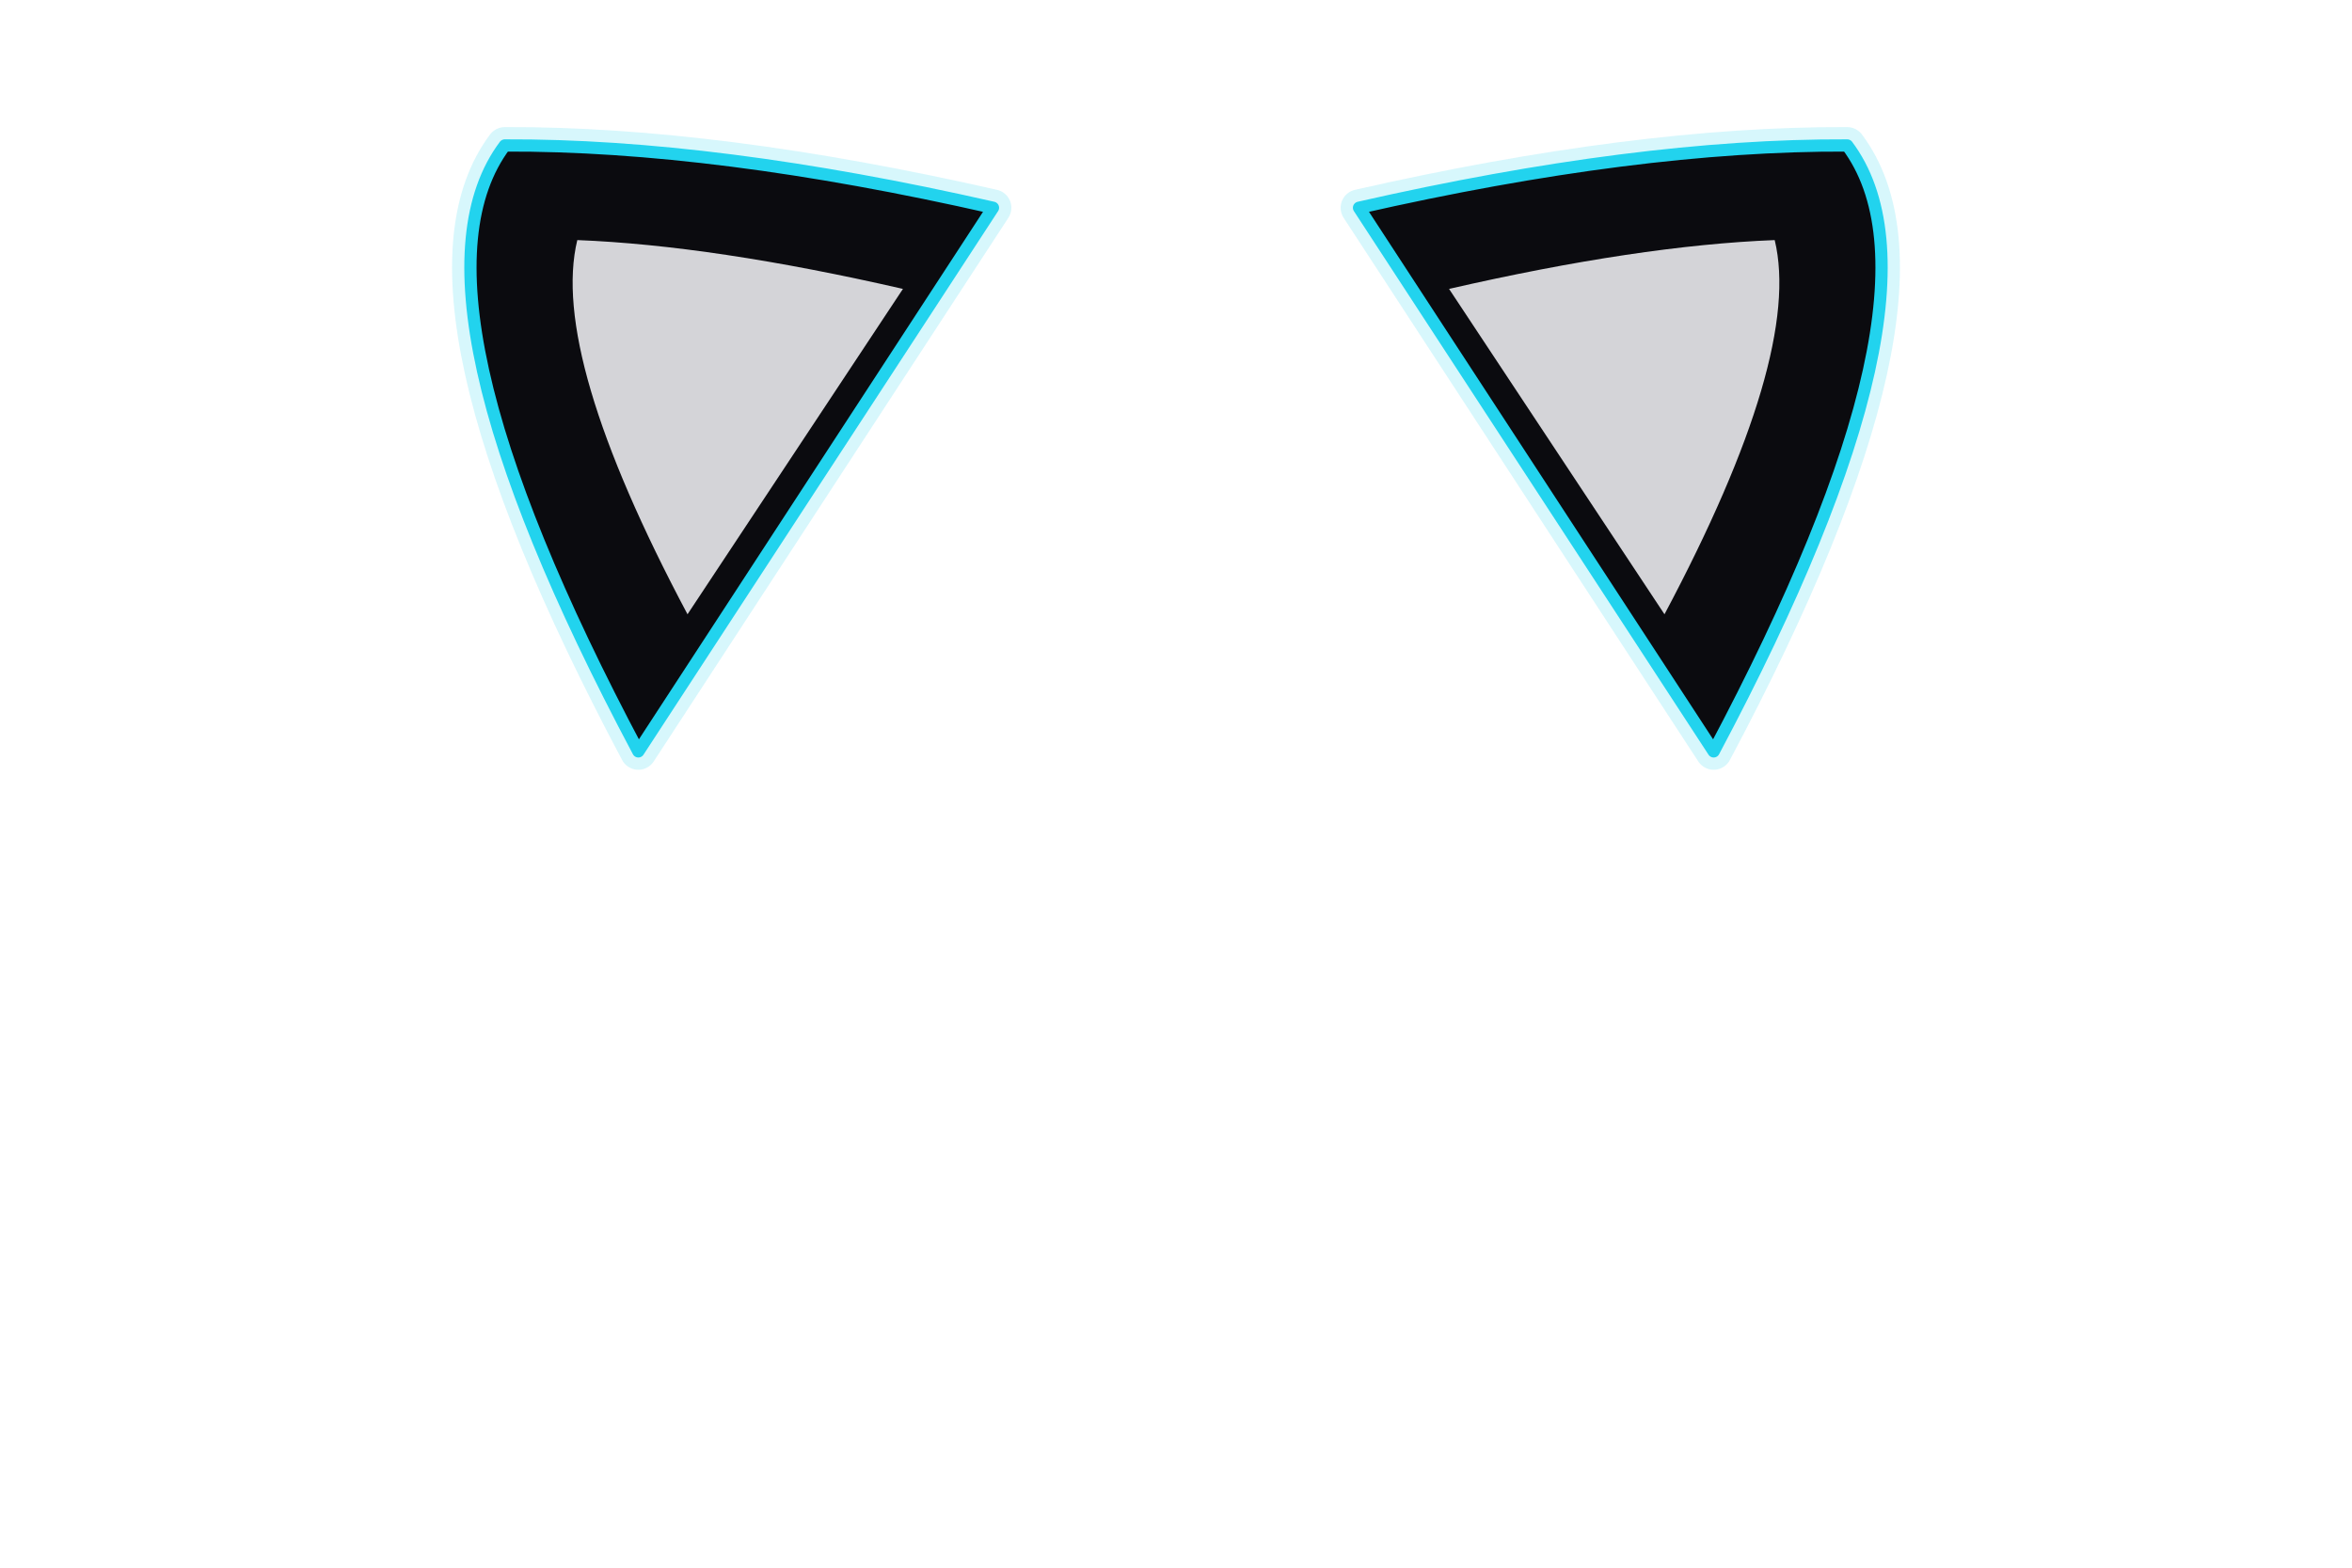
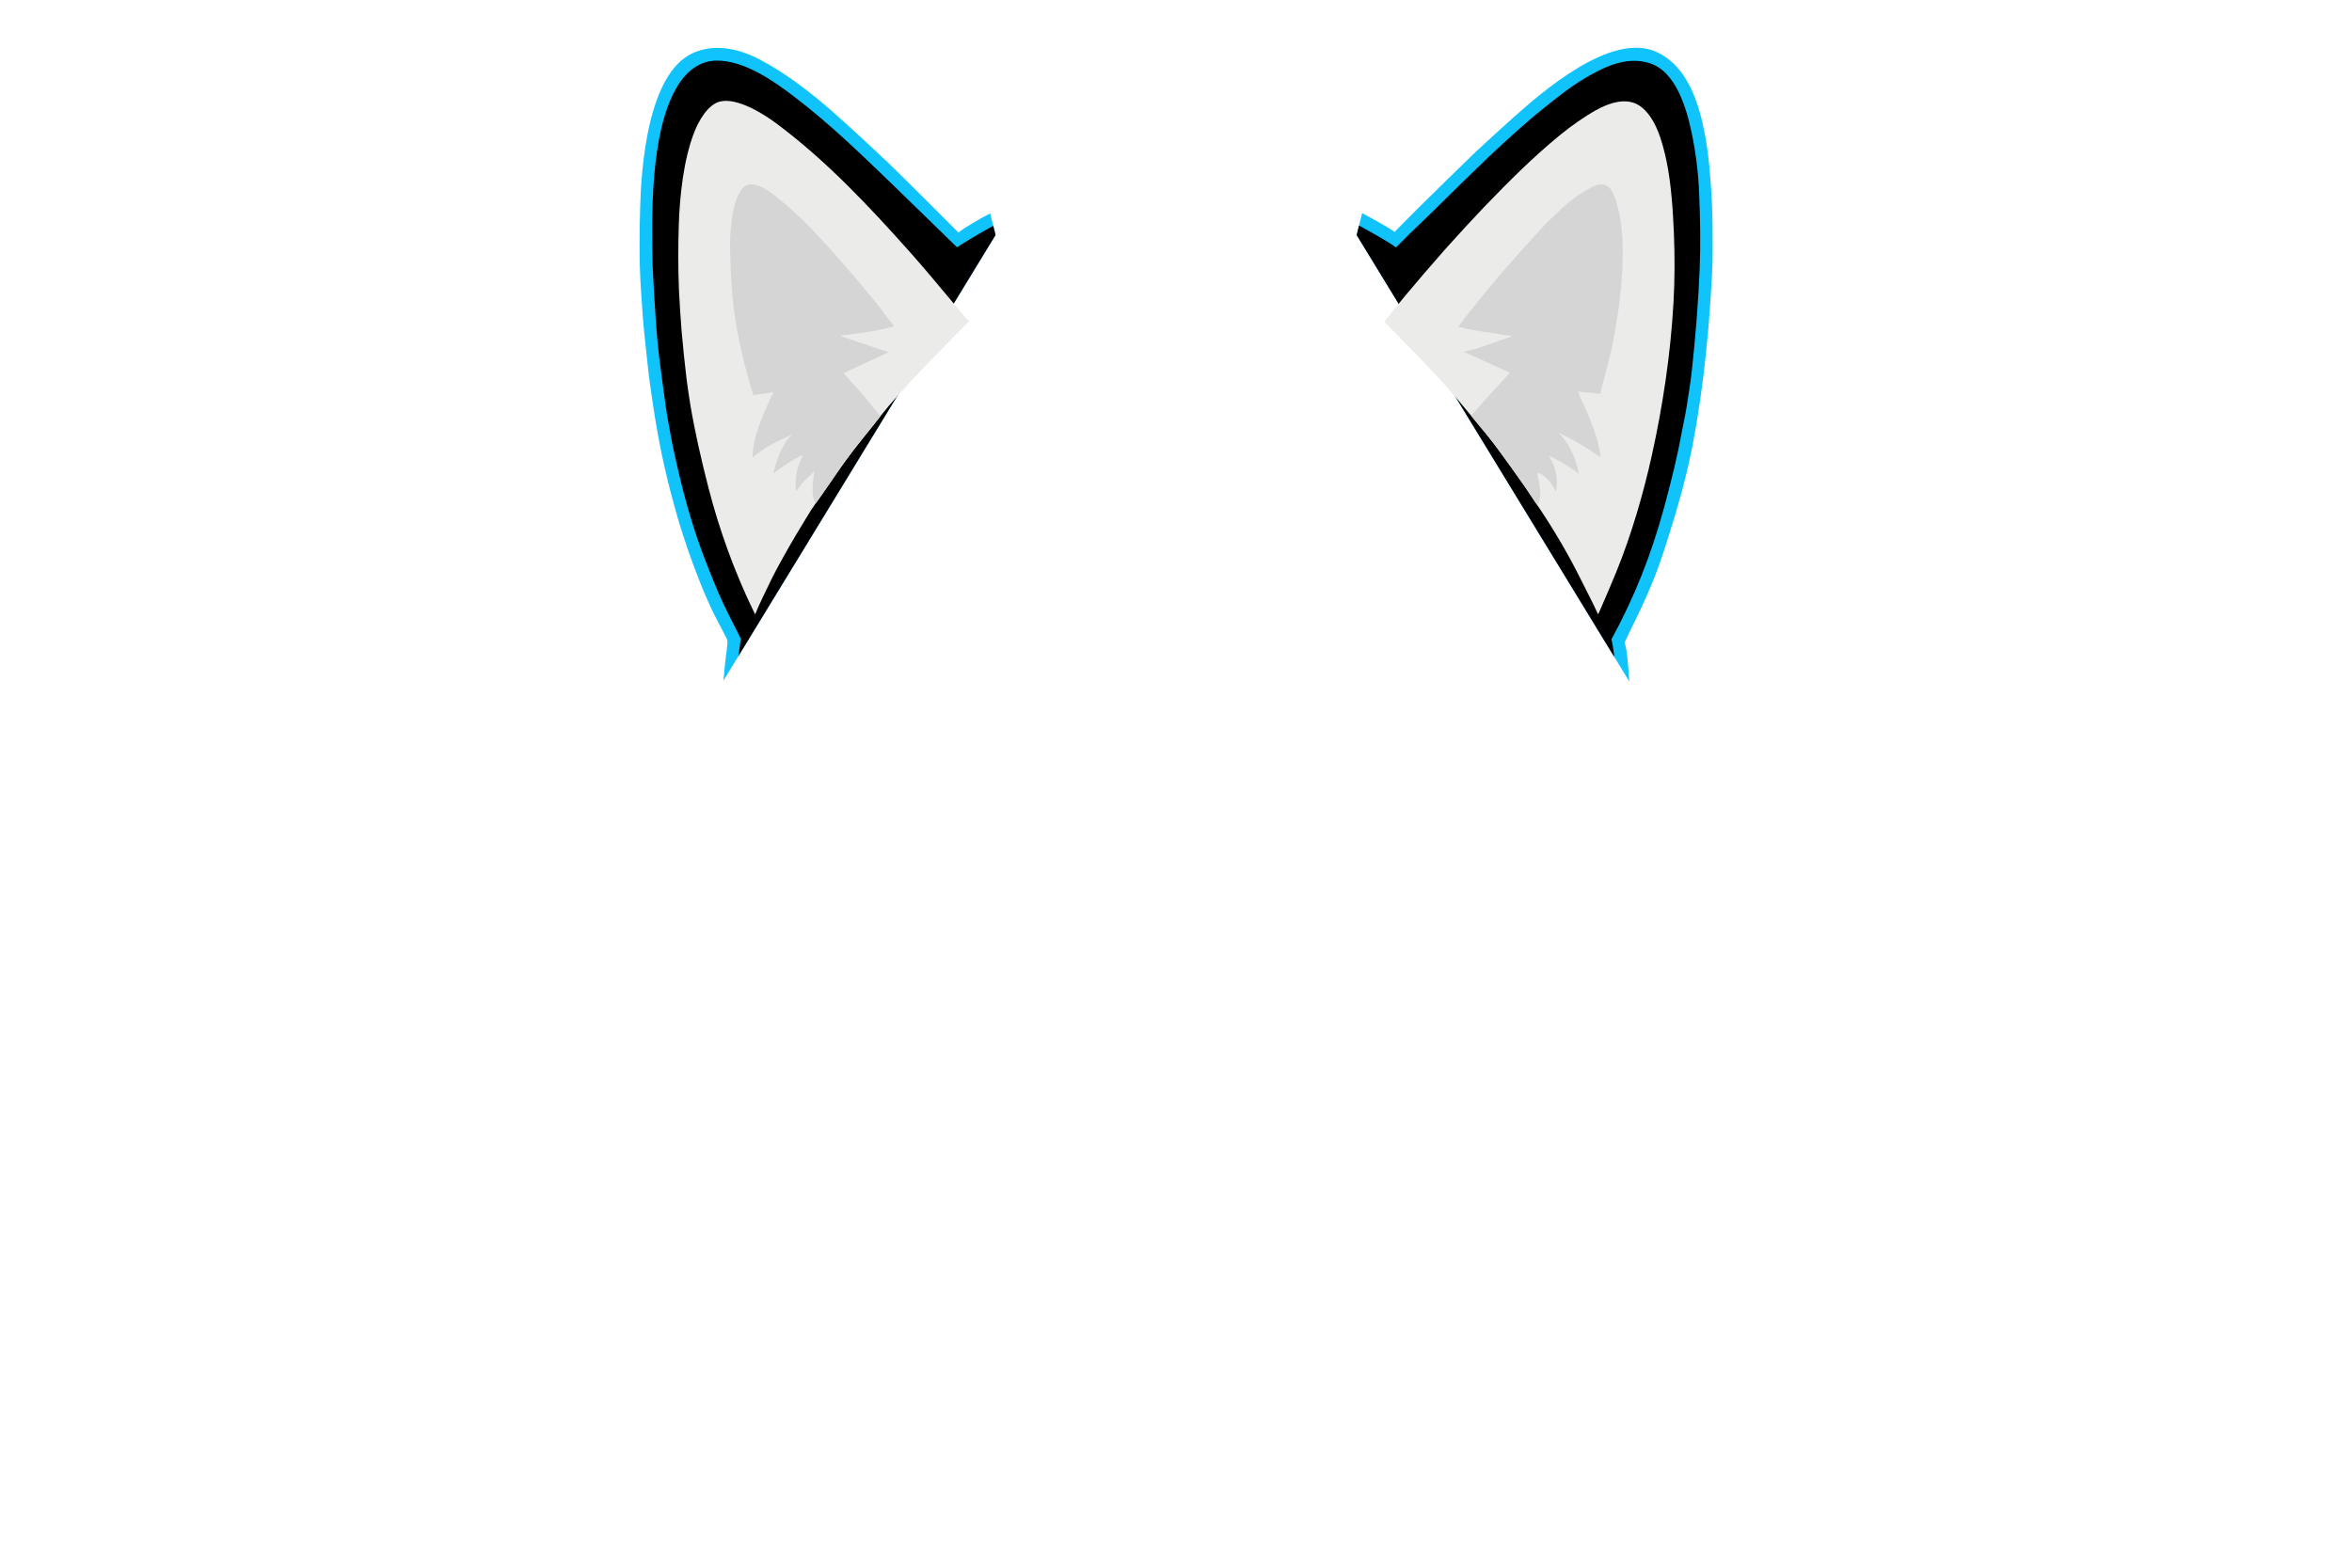
<svg xmlns="http://www.w3.org/2000/svg" viewBox="0 0 480 320" width="480" height="320">
-   <g transform="rotate(-28 160 90)">
-     <path d="M104,132 Q104,26 138,10 Q176,30 220,68 Z" fill="none" stroke="#22d3ee" stroke-opacity=".18" stroke-width="7.5" stroke-linejoin="round" />
-     <path d="M104,132 Q104,26 138,10 Q176,30 220,68 Z" fill="#0b0b0f" stroke="#22d3ee" stroke-width="2.5" stroke-linejoin="round" />
-     <path d="M126,112 Q126,52 142,34 Q166,48 196,74 Z" fill="#d4d4d8" />
-   </g>
-   <g transform="rotate(28 320 90)">
-     <path d="M376,132 Q376,26 342,10 Q304,30 260,68 Z" fill="none" stroke="#22d3ee" stroke-opacity=".18" stroke-width="7.5" stroke-linejoin="round" />
-     <path d="M376,132 Q376,26 342,10 Q304,30 260,68 Z" fill="#0b0b0f" stroke="#22d3ee" stroke-width="2.5" stroke-linejoin="round" />
-     <path d="M354,112 Q354,52 338,34 Q314,48 284,74 Z" fill="#d4d4d8" />
+   <defs>
+     <clipPath id="eaE">
+       <path d="M80,60 L445,60 L445,268 L232,478 L80,478 Z" />
+     </clipPath>
+     <clipPath id="eaD">
+       <path d="M944,60 L579,60 L579,268 L792,478 L944,478 Z" />
+     </clipPath>
+   </defs>
+   <g transform="translate(55.7 -39.9) scale(0.36)">
+     <g transform="rotate(-14 330 400)">
+       <g clip-path="url(#eaE)">
+         <path fill="#11c3fb" d="M599.434 261.082c3.09-5.109 6.023-10.317 9.153-15.406 7.849-12.761 15.591-25.601 23.562-38.286l1.216-1.906c4.976-7.689 10.085-15.29 15.201-22.887l.654-.964c11.96-17.436 41.733-60.616 69.553-55.488 19.08 3.517 30.415 22.307 37.908 38.556 5.092 11.043 8.873 22.645 12.538 34.222l.384 1.271a435 435 0 0 1 3.622 12.818l.118.458c2.305 9.095 4.757 18.161 6.524 27.375 1.682 8.763 3.301 17.509 4.74 26.316.211 1.293.416 2.586.632 3.877l.159.966c3.001 19.126 4.856 34.1 6.403 53.077l.108 1.645c.243 4.741.725 9.465.889 14.216.148 4.306.267 8.614.299 12.923.123 16.397-.766 31.74-1.921 47.934-1.183 16.599-4.444 32.978-8.037 49.226-.32 1.446-.486 2.951-.857 4.378.744 1.391 1.472 2.598 2.078 4.082 1.91 4.674 3.537 9.534 5.097 14.335 4.278 13.165 8.067 26.486 11.303 39.944.151.627.32 1.25.458 1.88 2.865 13.087 6.048 26.11 8.608 39.264.113.582.252 1.158.377 1.737l.192.939c2.851 14.412 5.719 28.83 8.127 43.322.075.453.161.904.242 1.355l.098.555c.895 5.869 1.794 11.736 2.562 17.623l.056.47c.631 5.713 1.289 11.423 1.762 17.152 1.907 23.129.269 43.836-6.331 65.661-3.77 12.466-11.283 27.822-18.441 38.685-3.336 5.061-6.112 7.191-7.164 12.786-1.186 6.306-2.046 12.651-3.341 18.941-.055.265-.101.531-.152.797l-.145.704c-2.49 11.82-5.909 23.425-9.755 34.876-2.978 8.866-7.759 20.689-12.781 28.122.717.862 1.447 1.714 2.154 2.584 7.366 9.061 13.355 23.846 14.968 35.457 2.284 16.445 1.03 29.861-4.371 45.504-.139.404-.308.794-.462 1.193.479.364.99.683 1.471 1.045 2.35 1.772 4.137 4.184 5.907 6.536 2.671 3.548 5.218 7.186 7.794 10.803l.663.946c5.672 8.246 11.061 16.696 15.879 25.469 9.691 17.645 19.072 35.49 27.091 53.95.268.62.514 1.25.75 1.88H187.522c.279-.71.566-1.41.865-2.11 3.69-8.66 7.376-17.31 11.557-25.737 6.581-13.261 13.384-25.392 21.103-38.202 6.749-11.2 16.674-24.725 25.486-34.217-3.908-9.406-5.807-23.747-5.587-33.549.048-2.116.144-4.23.234-6.345.704-16.468 7.045-32.78 18.225-44.893-.971-1.92-2.185-3.706-3.176-5.616-10.296-19.862-16.604-43.416-20.817-65.097l-.215-1.175c-.689-4.03-1.25-8.064-1.885-12.101l-.074-.469c-.733-4.202-3.136-6.266-5.625-9.812-3.878-5.527-7.103-11.482-10.27-17.445-4.893-9.211-8.665-18.998-11.568-29.016-5.181-17.874-6.119-36.755-5.121-55.338.557-10.385 1.867-20.714 3.298-31.015l.072-.47c1.397-8.863 2.88-17.711 4.41-26.552l.175-.94c1.964-10.476 4.085-20.919 6.187-31.368l.227-1.057c3.364-15.131 6.623-30.299 10.335-45.349.842-3.413 1.65-6.834 2.584-10.222 3.676-13.325 8.295-26.372 13.305-39.255l.257-.694c.501-1.375.374-2.216.059-3.638-.964-4.365-2.102-8.689-3.109-13.045-2.79-12.075-4.671-27.586-5.79-39.706l-.099-1.175c-.41-5.834-.942-11.661-1.159-17.505a659 659 0 0 1-.403-17.388c-.075-7 .171-18.71.517-25.377.271-5.213.676-10.418 1.04-15.625l.117-1.41a1055 1055 0 0 1 2.285-22.792l.057-.47c.902-7.066 1.937-14.114 2.889-21.173 1.24-9.201 2.959-18.327 4.59-27.466 2.696-15.11 6.757-30.658 10.888-45.432 5.778-20.663 22.199-72.27 50.079-77.373 13.41-2.454 25.955 3.898 35.793 12.618 12.925 11.457 24.506 26.314 34.304 40.659 7.516 11.004 14.812 22.154 21.989 33.381l.346.551c9.751 15.738 19.23 31.653 28.765 47.522l.273.443c2.094-1.084 6.418-2.396 8.703-3.12 7.846-2.482 15.932-4.103 23.967-5.882l.823-.173a853 853 0 0 1 18.092-3.318c7.338-1.273 18.627-2.594 25.611-2.832 9.48-.323 18.984-.175 28.432.661l.587.057c5.019.573 10.028 1.028 15.038 1.718l.705.099c.353.045.706.089 1.057.147 15.067 2.481 33.426 6.403 48.056 10.96 1.16.361 2.331.69 3.428 1.21" />
+         <path d="M249.509 455.244c-1.423-6.914-3.192-13.753-4.589-20.672-1.914-9.473-3.151-19.07-4.345-28.661-2.051-16.488-2.719-34.078-2.446-50.871.121-7.424.259-15.038.782-22.44.357-5.055.566-10.123 1.124-15.16 1.08-9.73 2.071-19.471 3.287-29.185.681-5.445 1.576-10.861 2.459-16.277l.177-1.057c1.893-10.873 3.959-21.715 6.093-32.542.07-.355.158-.707.238-1.059 6.139-26.898 16.555-72.364 37.242-93.944 6.95-7.251 16.024-12.137 26.268-9.527 15.197 3.871 28.331 18.979 37.703 30.76 15.699 19.735 27.293 38.417 40.496 59.45 9.471 15.087 18.689 30.327 28.147 45.42.729-.31 1.473-.58 2.226-.824 31.65-10.244 64.85-16.739 98.085-15.301 11.97.518 24.909 2.365 36.42 4.465l.588.115c7.849 1.596 15.657 3.395 23.377 5.528 6.313 1.744 13.483 3.58 19.547 5.928.616-1.001 1.207-2.015 1.8-3.029 4.78-8.166 9.998-16.047 14.902-24.132 7.32-12.068 14.706-24.068 22.247-36l.858-1.336c7.214-11.093 14.497-22.159 22.548-32.66 5.687-7.417 11.328-14.917 17.971-21.491 9.194-9.097 19.677-18.03 33.358-17.511 16.221.615 27.271 20.406 33.213 32.657a206 206 0 0 1 12.327 31.957c4.035 13.779 7.801 27.647 10.707 41.707 3.9 18.87 7.029 37.891 9.65 56.981.959 6.981 1.474 14.013 2.131 21.029.435 4.645.455 9.328.767 13.981.904 13.486.903 27.017.697 40.532l-.05 2.937c-.574 28.495-3.934 53.534-10.897 80.49 1.096 2.133 2.1 4.314 2.958 6.553 5.272 13.761 9.974 27.765 13.484 42.088 3.275 13.36 6.368 26.764 9.391 40.184l.178.804c.172.796.354 1.592.518 2.39 2.626 12.748 5.436 25.474 7.875 38.26l.13.705a842 842 0 0 1 1.877 11.043l.165 1.058c1.333 8.761 2.611 17.529 3.76 26.316 1.318 10.084 1.871 20.259 1.834 30.429-.027 7.387-.444 14.078-1.213 21.382-2.068 19.629-8.931 38.494-19.136 55.345-2.912 4.809-6.15 9.414-9.093 14.205-1.315 2.14-2.367 4.461-2.812 6.933-.808 4.495-1.465 9.014-2.263 13.511-3.394 19.149-10.216 43.282-18.825 60.277-2.361 4.662-7.224 14.975-10.528 18.815-2.871 3.336-7.506 7.244-10.995 9.973-19.869 15.542-39.447 26.35-62.968 35.992l-1.77.709a524 524 0 0 1-13.236 4.987c-7.557 2.737-15.33 4.844-23.049 7.066-.701.202-1.028.374-1.726.182-.159.456-.549.535-.987.687-9.092 3.157-19.508 4.962-28.853 6.64l-.525.088c-11.405 1.9-22.85 3.537-34.306 5.099-4.542.619-11.859 1.291-15.93 1.416-2.842-2.318-9.202-9.162-11.991-11.781a512 512 0 0 1-14.277-13.909c-.778-.79-1.551-1.572-2.353-2.338-10.973-10.478-25.189-10.937-36.382-.505a55 55 0 0 0-1.714 1.67c-5.198 5.299-10.143 10.842-15.331 16.151-2.825 2.892-5.781 5.654-8.744 8.404a25 25 0 0 1-2.092 1.758c-2.656.15-5.32-.009-7.966-.287-20.857-2.188-40.898-4.655-61.39-9.305-2.196-.498-8.732-1.968-10.551-3.047-1.416-.239-2.809-.589-4.19-.983-8.045-2.295-15.967-5-23.849-7.805-15.044-5.354-29.62-11.993-43.645-19.626-12.358-6.726-24.347-14.979-35.165-23.897-4.577-3.773-8.706-6.872-11.453-12.237-5.85-11.43-11.529-23.17-15.426-35.427-2.774-8.723-5.32-17.626-7.367-26.549-1.047-4.562-2.094-9.129-2.867-13.745-.725-4.336-1.272-8.699-1.954-13.042-.343-2.186-.728-3.397-2.085-5.167-1.151-1.502-2.351-2.965-3.468-4.492-5.938-8.113-10.706-17.145-14.835-26.291-7.375-16.336-11.042-34.045-11.715-51.928-.468-12.428-.264-24.91 1.332-37.243 1.555-12.02 3.326-24.015 5.531-35.933 2.819-15.242 5.962-30.421 9.156-45.589l.204-.953c2.714-12.319 5.426-24.639 8.434-36.89 3.18-12.948 6.712-25.836 11.429-38.307 1.792-4.738 3.79-9.395 5.661-14.102" />
+       </g>
+       <path fill="#ebebea" d="M260.724 443.728a137 137 0 0 1-.555-2.572c-5.009-24.084-7.583-49.061-7.752-73.663-.109-15.91.181-31.833 1.386-47.698l.087-.991c.446-4.66.822-9.328 1.402-13.973 1.123-9.014 2.422-18.006 3.837-26.979l.235-1.41c1.163-6.74 2.344-13.478 3.665-20.189l.258-1.285c2.44-11.887 5.395-23.666 8.683-35.347 4.563-16.206 11.662-35.694 21.299-49.374 3.815-5.415 11.297-13.642 18.654-13.49 9.95.205 21.973 12.65 27.733 19.676 22.429 27.357 39.785 58.46 56.219 89.788 5.261 10.028 10.162 20.241 15.125 30.42 2.448 5.02 4.846 10.275 7.544 15.154-.691.461-1.375.906-2.082 1.342-11.508 7.094-23.104 14.026-34.493 21.315l-.707.459c-8.233 5.395-16.478 10.793-24.27 16.807-.266.237-.543.46-.822.68-8.389 6.609-17.125 12.783-25.26 19.701-7.158 6.088-14.042 12.495-21.246 18.529q-.316.264-.636.523c-2.057 1.716-3.994 3.624-5.906 5.492-6.429 6.279-12.787 12.698-18.92 19.266-3.444 3.687-6.881 7.387-10.109 11.264-4.397 5.281-9.33 10.969-13.369 16.555" />
+       <path fill="#d6d5d5" d="M289.766 322.811c-.264-6.291-.525-12.581-.578-18.877-.036-4.356.202-8.69.325-13.041.498-17.607 3.572-33.895 7.422-51.111 1.906-8.528 7.692-27.483 15.659-32.439 5.86-3.644 13.077 4.335 16.42 8.687 5.5 7.161 10.67 14.679 15.13 22.534 8.57 15.092 16.453 30.565 23.937 46.223 3.06 6.401 5.747 12.972 8.522 19.501-10.399.399-20.752-1.106-31.096-2.249l24.587 15.768-27.639 5.316c2.302 4.467 4.696 8.885 7.006 13.348 2.232 4.312 4.15 8.778 6.226 13.168.352.743.758 1.466 1.305 2.079-.266.237-.543.46-.822.68-8.389 6.609-17.125 12.783-25.26 19.701-7.158 6.088-14.042 12.495-21.246 18.529q-.316.264-.636.523c-1.198-5.979 1.735-12.509 3.823-17.972-2.659 1.504-5.357 2.846-7.862 4.612-1.689 1.19-3.181 2.651-4.839 3.802.404-3.474 1.073-5.958 2.574-9.494 1.514-3.569 3.789-6.404 5.962-9.559-5.808 1.244-12.994 3.59-18.698 6.173 2.717-5.025 7.984-13.699 12.794-16.93.961-.645 1.948-1.251 2.911-1.893-2.833.448-5.648 1.065-8.455 1.651-6.278 1.313-10.497 2.779-16.35 5.511 2.386-10.335 10.461-20.482 16.756-28.71a46 46 0 0 1 3.749-4.311z" />
+     </g>
+     <g transform="rotate(14 694 400)">
+       <g clip-path="url(#eaD)">
+         <path fill="#11c3fb" d="M599.434 261.082c3.09-5.109 6.023-10.317 9.153-15.406 7.849-12.761 15.591-25.601 23.562-38.286l1.216-1.906c4.976-7.689 10.085-15.29 15.201-22.887l.654-.964c11.96-17.436 41.733-60.616 69.553-55.488 19.08 3.517 30.415 22.307 37.908 38.556 5.092 11.043 8.873 22.645 12.538 34.222l.384 1.271a435 435 0 0 1 3.622 12.818l.118.458c2.305 9.095 4.757 18.161 6.524 27.375 1.682 8.763 3.301 17.509 4.74 26.316.211 1.293.416 2.586.632 3.877l.159.966c3.001 19.126 4.856 34.1 6.403 53.077l.108 1.645c.243 4.741.725 9.465.889 14.216.148 4.306.267 8.614.299 12.923.123 16.397-.766 31.74-1.921 47.934-1.183 16.599-4.444 32.978-8.037 49.226-.32 1.446-.486 2.951-.857 4.378.744 1.391 1.472 2.598 2.078 4.082 1.91 4.674 3.537 9.534 5.097 14.335 4.278 13.165 8.067 26.486 11.303 39.944.151.627.32 1.25.458 1.88 2.865 13.087 6.048 26.11 8.608 39.264.113.582.252 1.158.377 1.737l.192.939c2.851 14.412 5.719 28.83 8.127 43.322.075.453.161.904.242 1.355l.098.555c.895 5.869 1.794 11.736 2.562 17.623l.056.47c.631 5.713 1.289 11.423 1.762 17.152 1.907 23.129.269 43.836-6.331 65.661-3.77 12.466-11.283 27.822-18.441 38.685-3.336 5.061-6.112 7.191-7.164 12.786-1.186 6.306-2.046 12.651-3.341 18.941-.055.265-.101.531-.152.797l-.145.704c-2.49 11.82-5.909 23.425-9.755 34.876-2.978 8.866-7.759 20.689-12.781 28.122.717.862 1.447 1.714 2.154 2.584 7.366 9.061 13.355 23.846 14.968 35.457 2.284 16.445 1.03 29.861-4.371 45.504-.139.404-.308.794-.462 1.193.479.364.99.683 1.471 1.045 2.35 1.772 4.137 4.184 5.907 6.536 2.671 3.548 5.218 7.186 7.794 10.803l.663.946c5.672 8.246 11.061 16.696 15.879 25.469 9.691 17.645 19.072 35.49 27.091 53.95.268.62.514 1.25.75 1.88H187.522c.279-.71.566-1.41.865-2.11 3.69-8.66 7.376-17.31 11.557-25.737 6.581-13.261 13.384-25.392 21.103-38.202 6.749-11.2 16.674-24.725 25.486-34.217-3.908-9.406-5.807-23.747-5.587-33.549.048-2.116.144-4.23.234-6.345.704-16.468 7.045-32.78 18.225-44.893-.971-1.92-2.185-3.706-3.176-5.616-10.296-19.862-16.604-43.416-20.817-65.097l-.215-1.175c-.689-4.03-1.25-8.064-1.885-12.101l-.074-.469c-.733-4.202-3.136-6.266-5.625-9.812-3.878-5.527-7.103-11.482-10.27-17.445-4.893-9.211-8.665-18.998-11.568-29.016-5.181-17.874-6.119-36.755-5.121-55.338.557-10.385 1.867-20.714 3.298-31.015l.072-.47c1.397-8.863 2.88-17.711 4.41-26.552l.175-.94c1.964-10.476 4.085-20.919 6.187-31.368l.227-1.057c3.364-15.131 6.623-30.299 10.335-45.349.842-3.413 1.65-6.834 2.584-10.222 3.676-13.325 8.295-26.372 13.305-39.255l.257-.694c.501-1.375.374-2.216.059-3.638-.964-4.365-2.102-8.689-3.109-13.045-2.79-12.075-4.671-27.586-5.79-39.706l-.099-1.175c-.41-5.834-.942-11.661-1.159-17.505a659 659 0 0 1-.403-17.388c-.075-7 .171-18.71.517-25.377.271-5.213.676-10.418 1.04-15.625l.117-1.41a1055 1055 0 0 1 2.285-22.792l.057-.47c.902-7.066 1.937-14.114 2.889-21.173 1.24-9.201 2.959-18.327 4.59-27.466 2.696-15.11 6.757-30.658 10.888-45.432 5.778-20.663 22.199-72.27 50.079-77.373 13.41-2.454 25.955 3.898 35.793 12.618 12.925 11.457 24.506 26.314 34.304 40.659 7.516 11.004 14.812 22.154 21.989 33.381l.346.551c9.751 15.738 19.23 31.653 28.765 47.522l.273.443c2.094-1.084 6.418-2.396 8.703-3.12 7.846-2.482 15.932-4.103 23.967-5.882l.823-.173a853 853 0 0 1 18.092-3.318c7.338-1.273 18.627-2.594 25.611-2.832 9.48-.323 18.984-.175 28.432.661l.587.057c5.019.573 10.028 1.028 15.038 1.718l.705.099c.353.045.706.089 1.057.147 15.067 2.481 33.426 6.403 48.056 10.96 1.16.361 2.331.69 3.428 1.21" />
+         <path d="M249.509 455.244c-1.423-6.914-3.192-13.753-4.589-20.672-1.914-9.473-3.151-19.07-4.345-28.661-2.051-16.488-2.719-34.078-2.446-50.871.121-7.424.259-15.038.782-22.44.357-5.055.566-10.123 1.124-15.16 1.08-9.73 2.071-19.471 3.287-29.185.681-5.445 1.576-10.861 2.459-16.277l.177-1.057c1.893-10.873 3.959-21.715 6.093-32.542.07-.355.158-.707.238-1.059 6.139-26.898 16.555-72.364 37.242-93.944 6.95-7.251 16.024-12.137 26.268-9.527 15.197 3.871 28.331 18.979 37.703 30.76 15.699 19.735 27.293 38.417 40.496 59.45 9.471 15.087 18.689 30.327 28.147 45.42.729-.31 1.473-.58 2.226-.824 31.65-10.244 64.85-16.739 98.085-15.301 11.97.518 24.909 2.365 36.42 4.465l.588.115c7.849 1.596 15.657 3.395 23.377 5.528 6.313 1.744 13.483 3.58 19.547 5.928.616-1.001 1.207-2.015 1.8-3.029 4.78-8.166 9.998-16.047 14.902-24.132 7.32-12.068 14.706-24.068 22.247-36l.858-1.336c7.214-11.093 14.497-22.159 22.548-32.66 5.687-7.417 11.328-14.917 17.971-21.491 9.194-9.097 19.677-18.03 33.358-17.511 16.221.615 27.271 20.406 33.213 32.657a206 206 0 0 1 12.327 31.957c4.035 13.779 7.801 27.647 10.707 41.707 3.9 18.87 7.029 37.891 9.65 56.981.959 6.981 1.474 14.013 2.131 21.029.435 4.645.455 9.328.767 13.981.904 13.486.903 27.017.697 40.532l-.05 2.937c-.574 28.495-3.934 53.534-10.897 80.49 1.096 2.133 2.1 4.314 2.958 6.553 5.272 13.761 9.974 27.765 13.484 42.088 3.275 13.36 6.368 26.764 9.391 40.184l.178.804c.172.796.354 1.592.518 2.39 2.626 12.748 5.436 25.474 7.875 38.26l.13.705a842 842 0 0 1 1.877 11.043l.165 1.058c1.333 8.761 2.611 17.529 3.76 26.316 1.318 10.084 1.871 20.259 1.834 30.429-.027 7.387-.444 14.078-1.213 21.382-2.068 19.629-8.931 38.494-19.136 55.345-2.912 4.809-6.15 9.414-9.093 14.205-1.315 2.14-2.367 4.461-2.812 6.933-.808 4.495-1.465 9.014-2.263 13.511-3.394 19.149-10.216 43.282-18.825 60.277-2.361 4.662-7.224 14.975-10.528 18.815-2.871 3.336-7.506 7.244-10.995 9.973-19.869 15.542-39.447 26.35-62.968 35.992l-1.77.709a524 524 0 0 1-13.236 4.987c-7.557 2.737-15.33 4.844-23.049 7.066-.701.202-1.028.374-1.726.182-.159.456-.549.535-.987.687-9.092 3.157-19.508 4.962-28.853 6.64l-.525.088c-11.405 1.9-22.85 3.537-34.306 5.099-4.542.619-11.859 1.291-15.93 1.416-2.842-2.318-9.202-9.162-11.991-11.781a512 512 0 0 1-14.277-13.909c-.778-.79-1.551-1.572-2.353-2.338-10.973-10.478-25.189-10.937-36.382-.505a55 55 0 0 0-1.714 1.67c-5.198 5.299-10.143 10.842-15.331 16.151-2.825 2.892-5.781 5.654-8.744 8.404a25 25 0 0 1-2.092 1.758c-2.656.15-5.32-.009-7.966-.287-20.857-2.188-40.898-4.655-61.39-9.305-2.196-.498-8.732-1.968-10.551-3.047-1.416-.239-2.809-.589-4.19-.983-8.045-2.295-15.967-5-23.849-7.805-15.044-5.354-29.62-11.993-43.645-19.626-12.358-6.726-24.347-14.979-35.165-23.897-4.577-3.773-8.706-6.872-11.453-12.237-5.85-11.43-11.529-23.17-15.426-35.427-2.774-8.723-5.32-17.626-7.367-26.549-1.047-4.562-2.094-9.129-2.867-13.745-.725-4.336-1.272-8.699-1.954-13.042-.343-2.186-.728-3.397-2.085-5.167-1.151-1.502-2.351-2.965-3.468-4.492-5.938-8.113-10.706-17.145-14.835-26.291-7.375-16.336-11.042-34.045-11.715-51.928-.468-12.428-.264-24.91 1.332-37.243 1.555-12.02 3.326-24.015 5.531-35.933 2.819-15.242 5.962-30.421 9.156-45.589l.204-.953c2.714-12.319 5.426-24.639 8.434-36.89 3.18-12.948 6.712-25.836 11.429-38.307 1.792-4.738 3.79-9.395 5.661-14.102" />
+       </g>
+       <path fill="#ebebea" d="M606.096 311.92c2.507-5.441 4.917-10.927 7.53-16.318a1240 1240 0 0 1 16.007-31.873l.79-1.502a1025 1025 0 0 1 15.011-27.386l.575-.996c9.618-16.711 19.597-33.262 31.129-48.715 4.765-6.385 10.619-13.226 16.409-18.681 5.95-5.606 14.955-11.532 23.463-8.341 10.517 3.944 17.661 17.251 22.275 26.679 5.56 11.36 10.501 26.861 13.933 38.575 3.725 12.709 6.918 25.576 9.38 38.588 5.405 28.556 8.2 57.576 8.994 86.628.607 22.194-.351 46.888-3.549 69.081-1.136 7.88-2.421 15.768-3.761 23.615-.131.77-.287 1.534-.451 2.297-4.717-5.959-9.85-11.654-14.786-17.436-10.03-11.749-20.893-22.777-32.325-33.165q-.445-.406-.907-.792c-3.263-2.791-6.317-5.816-9.559-8.63-6.926-6.013-13.89-11.983-20.974-17.809-5.719-4.705-11.765-8.995-17.716-13.404-.27-.2-.536-.406-.788-.627a525 525 0 0 0-17.319-12.422c-13.177-9.044-26.877-17.296-40.52-25.621-.948-.578-1.881-1.187-2.841-1.745" />
+       <path fill="#d6d5d5" d="M647.532 304.49c2.573-6.607 5.705-13.049 8.676-19.486 6.862-14.87 14.586-29.319 22.296-43.768 2.903-5.44 6.243-10.635 9.591-15.814a79.7 79.7 0 0 1 13.375-15.741c8.343-7.538 12.781-1.022 17.115 6.727 7.924 14.167 11.554 33.345 13.807 49.461 1.16 8.295 1.702 16.663 2.211 25.024l.046.6c.204 2.731.236 5.473.261 8.211.068 7.425-.218 14.85-.105 22.273l-12.566 1.749c2.53 3.885 6.063 7.737 8.884 11.528 4.424 5.947 10.127 14.363 12.411 21.452-3.863-1.337-7.706-2.736-11.605-3.967-5.291-1.671-9.728-2.487-14.851-3.739.854.553 1.713 1.1 2.556 1.671 6.203 4.201 11.375 11.638 14.348 18.233-6.354-2.812-12.211-4.413-18.821-5.923.816.997 1.66 1.971 2.467 2.975 4.157 5.17 5.758 9.839 6.209 15.749-.812-.791-1.571-1.634-2.37-2.439-2.008-2.023-6.943-5.33-9.865-5.282-.865.015-.387.797-.165 1.263 3.002 6.306 4.967 9.712 4.376 16.931-3.263-2.791-6.317-5.816-9.559-8.63-6.926-6.013-13.89-11.983-20.974-17.809-5.719-4.705-11.765-8.995-17.716-13.404-.27-.2-.536-.406-.788-.627.224-.429.41-.875.629-1.306a647 647 0 0 1 10.587-19.941 503 503 0 0 0 4.163-7.726l-28.054-5.171c2.704-1.716 5.665-2.996 8.362-4.725 4.951-3.174 9.768-6.555 14.72-9.732.421-.27.816-.547 1.22-.841-1.781.18-3.538.513-5.331.589-5.736.243-11.424 1.117-17.153 1.493l-.587.045c-2.592.223-5.199.129-7.8.097" />
+     </g>
  </g>
</svg>
